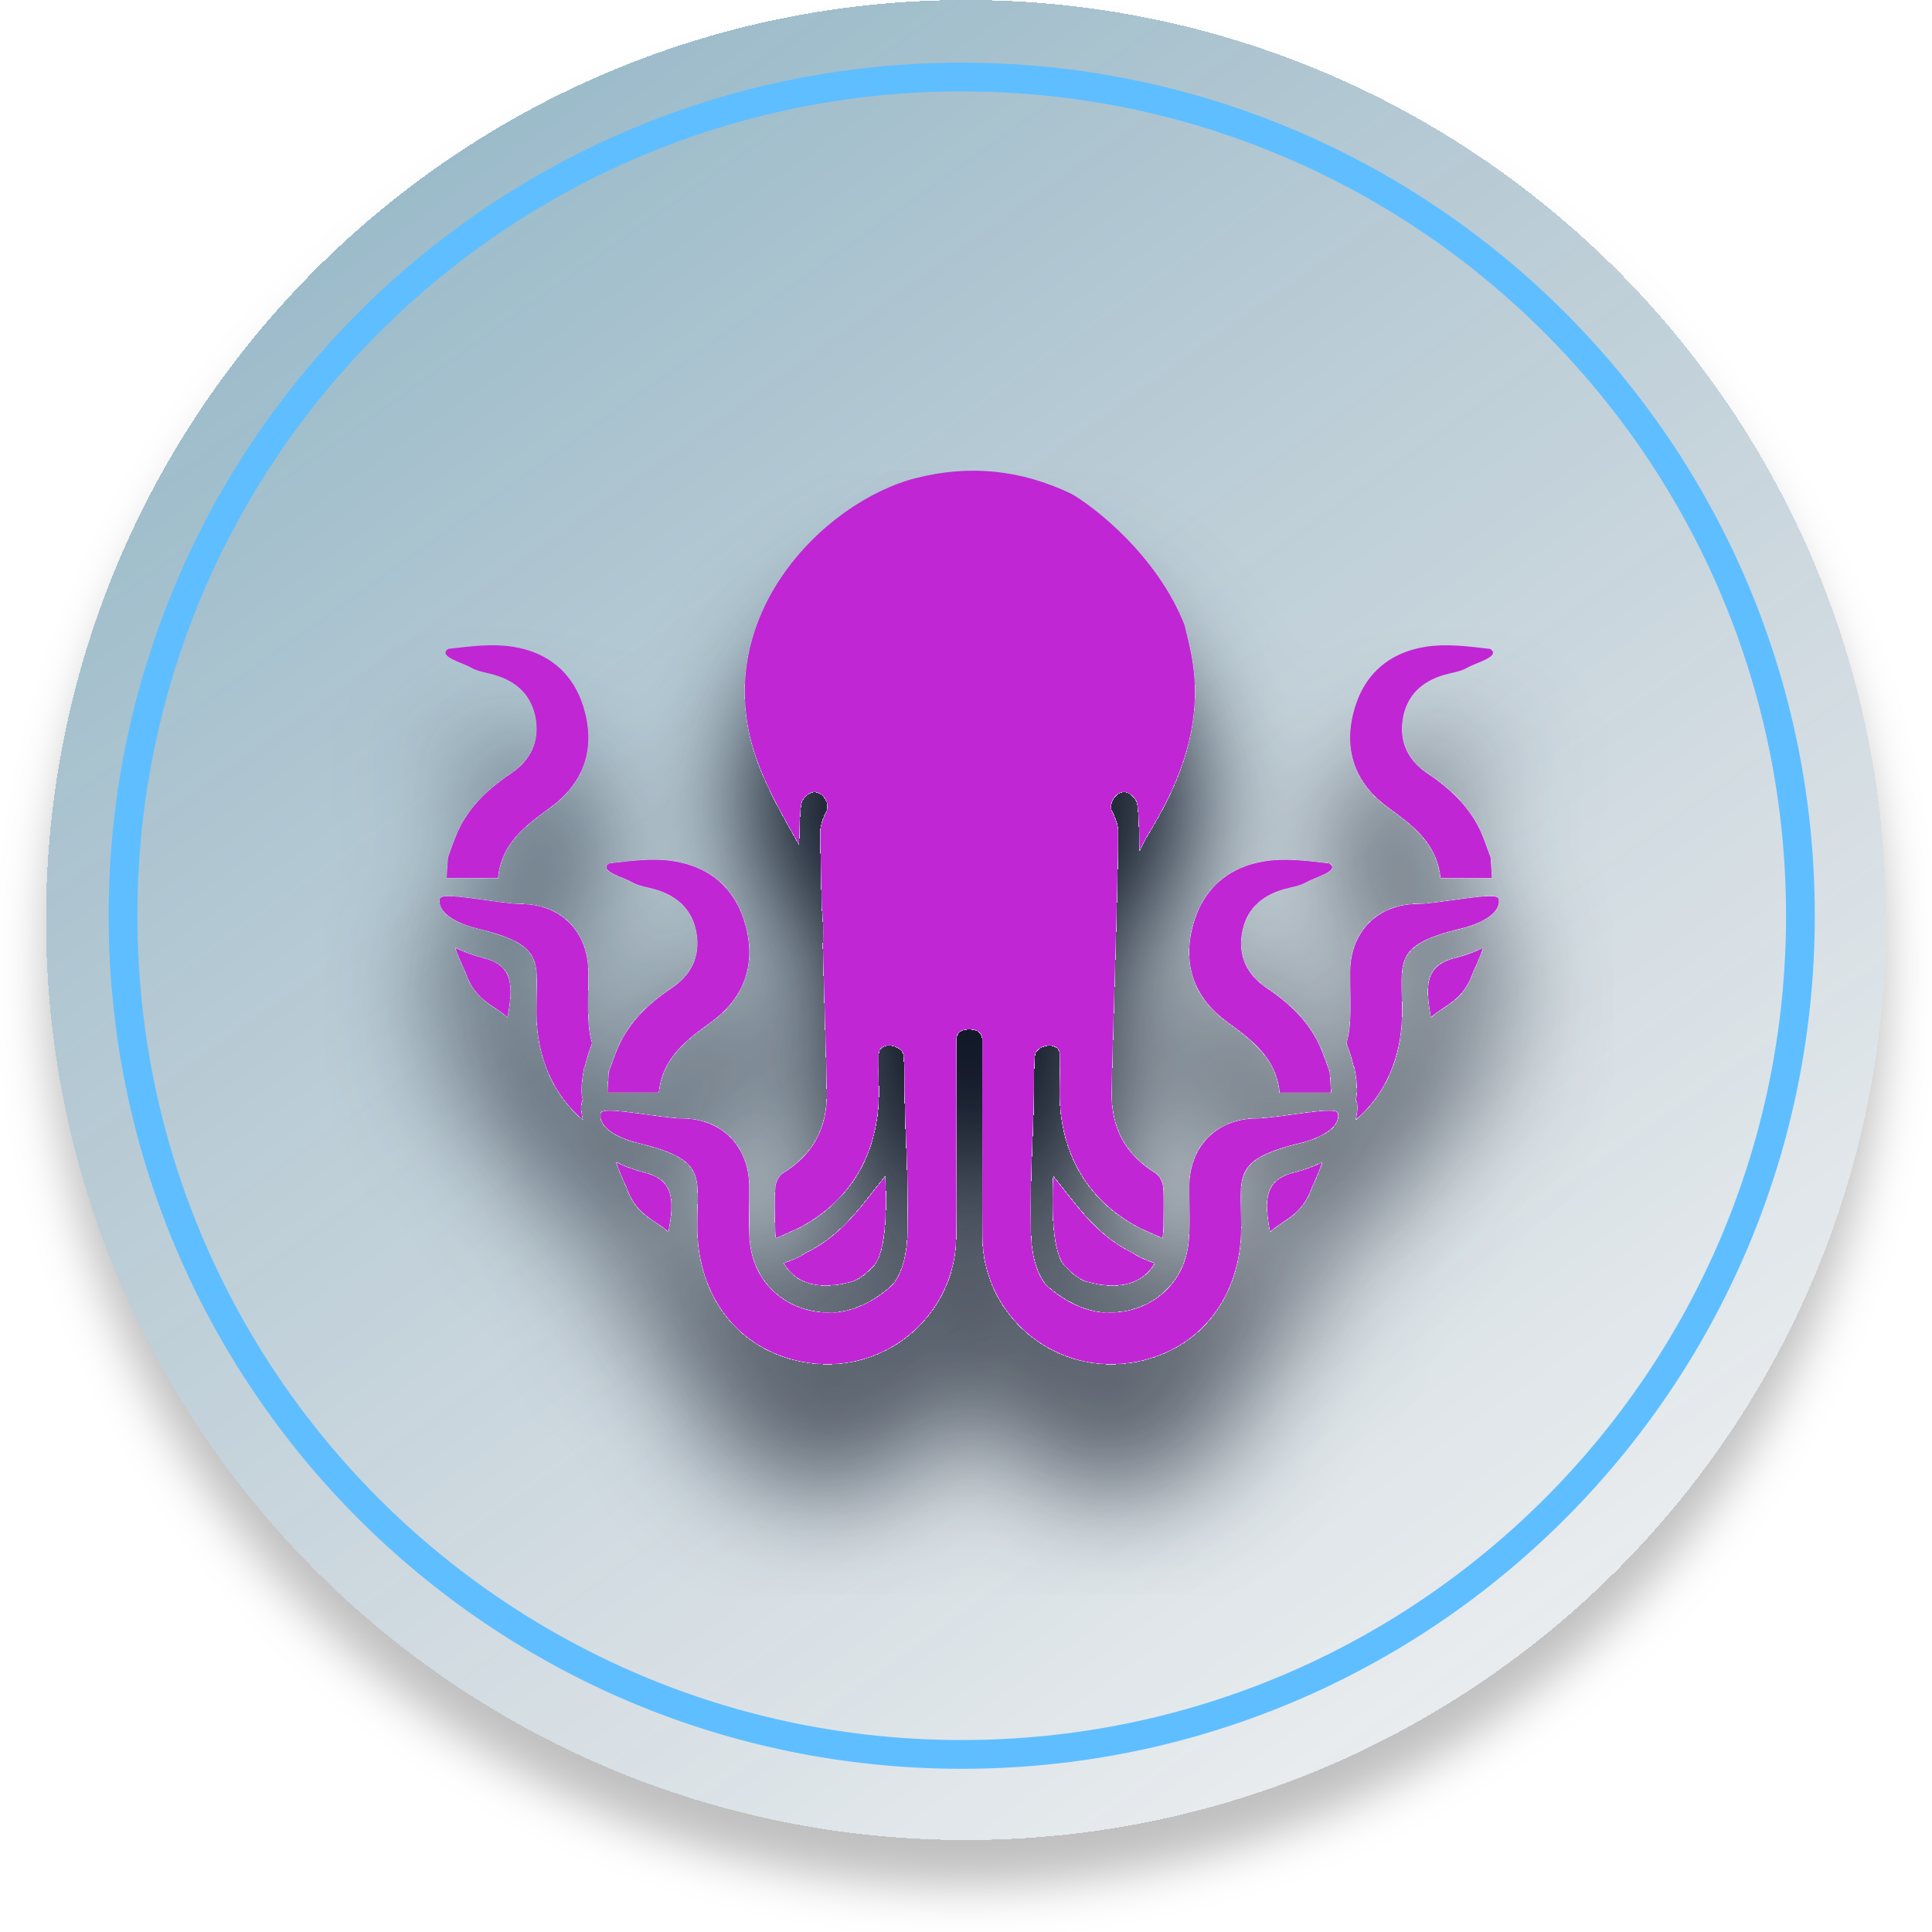
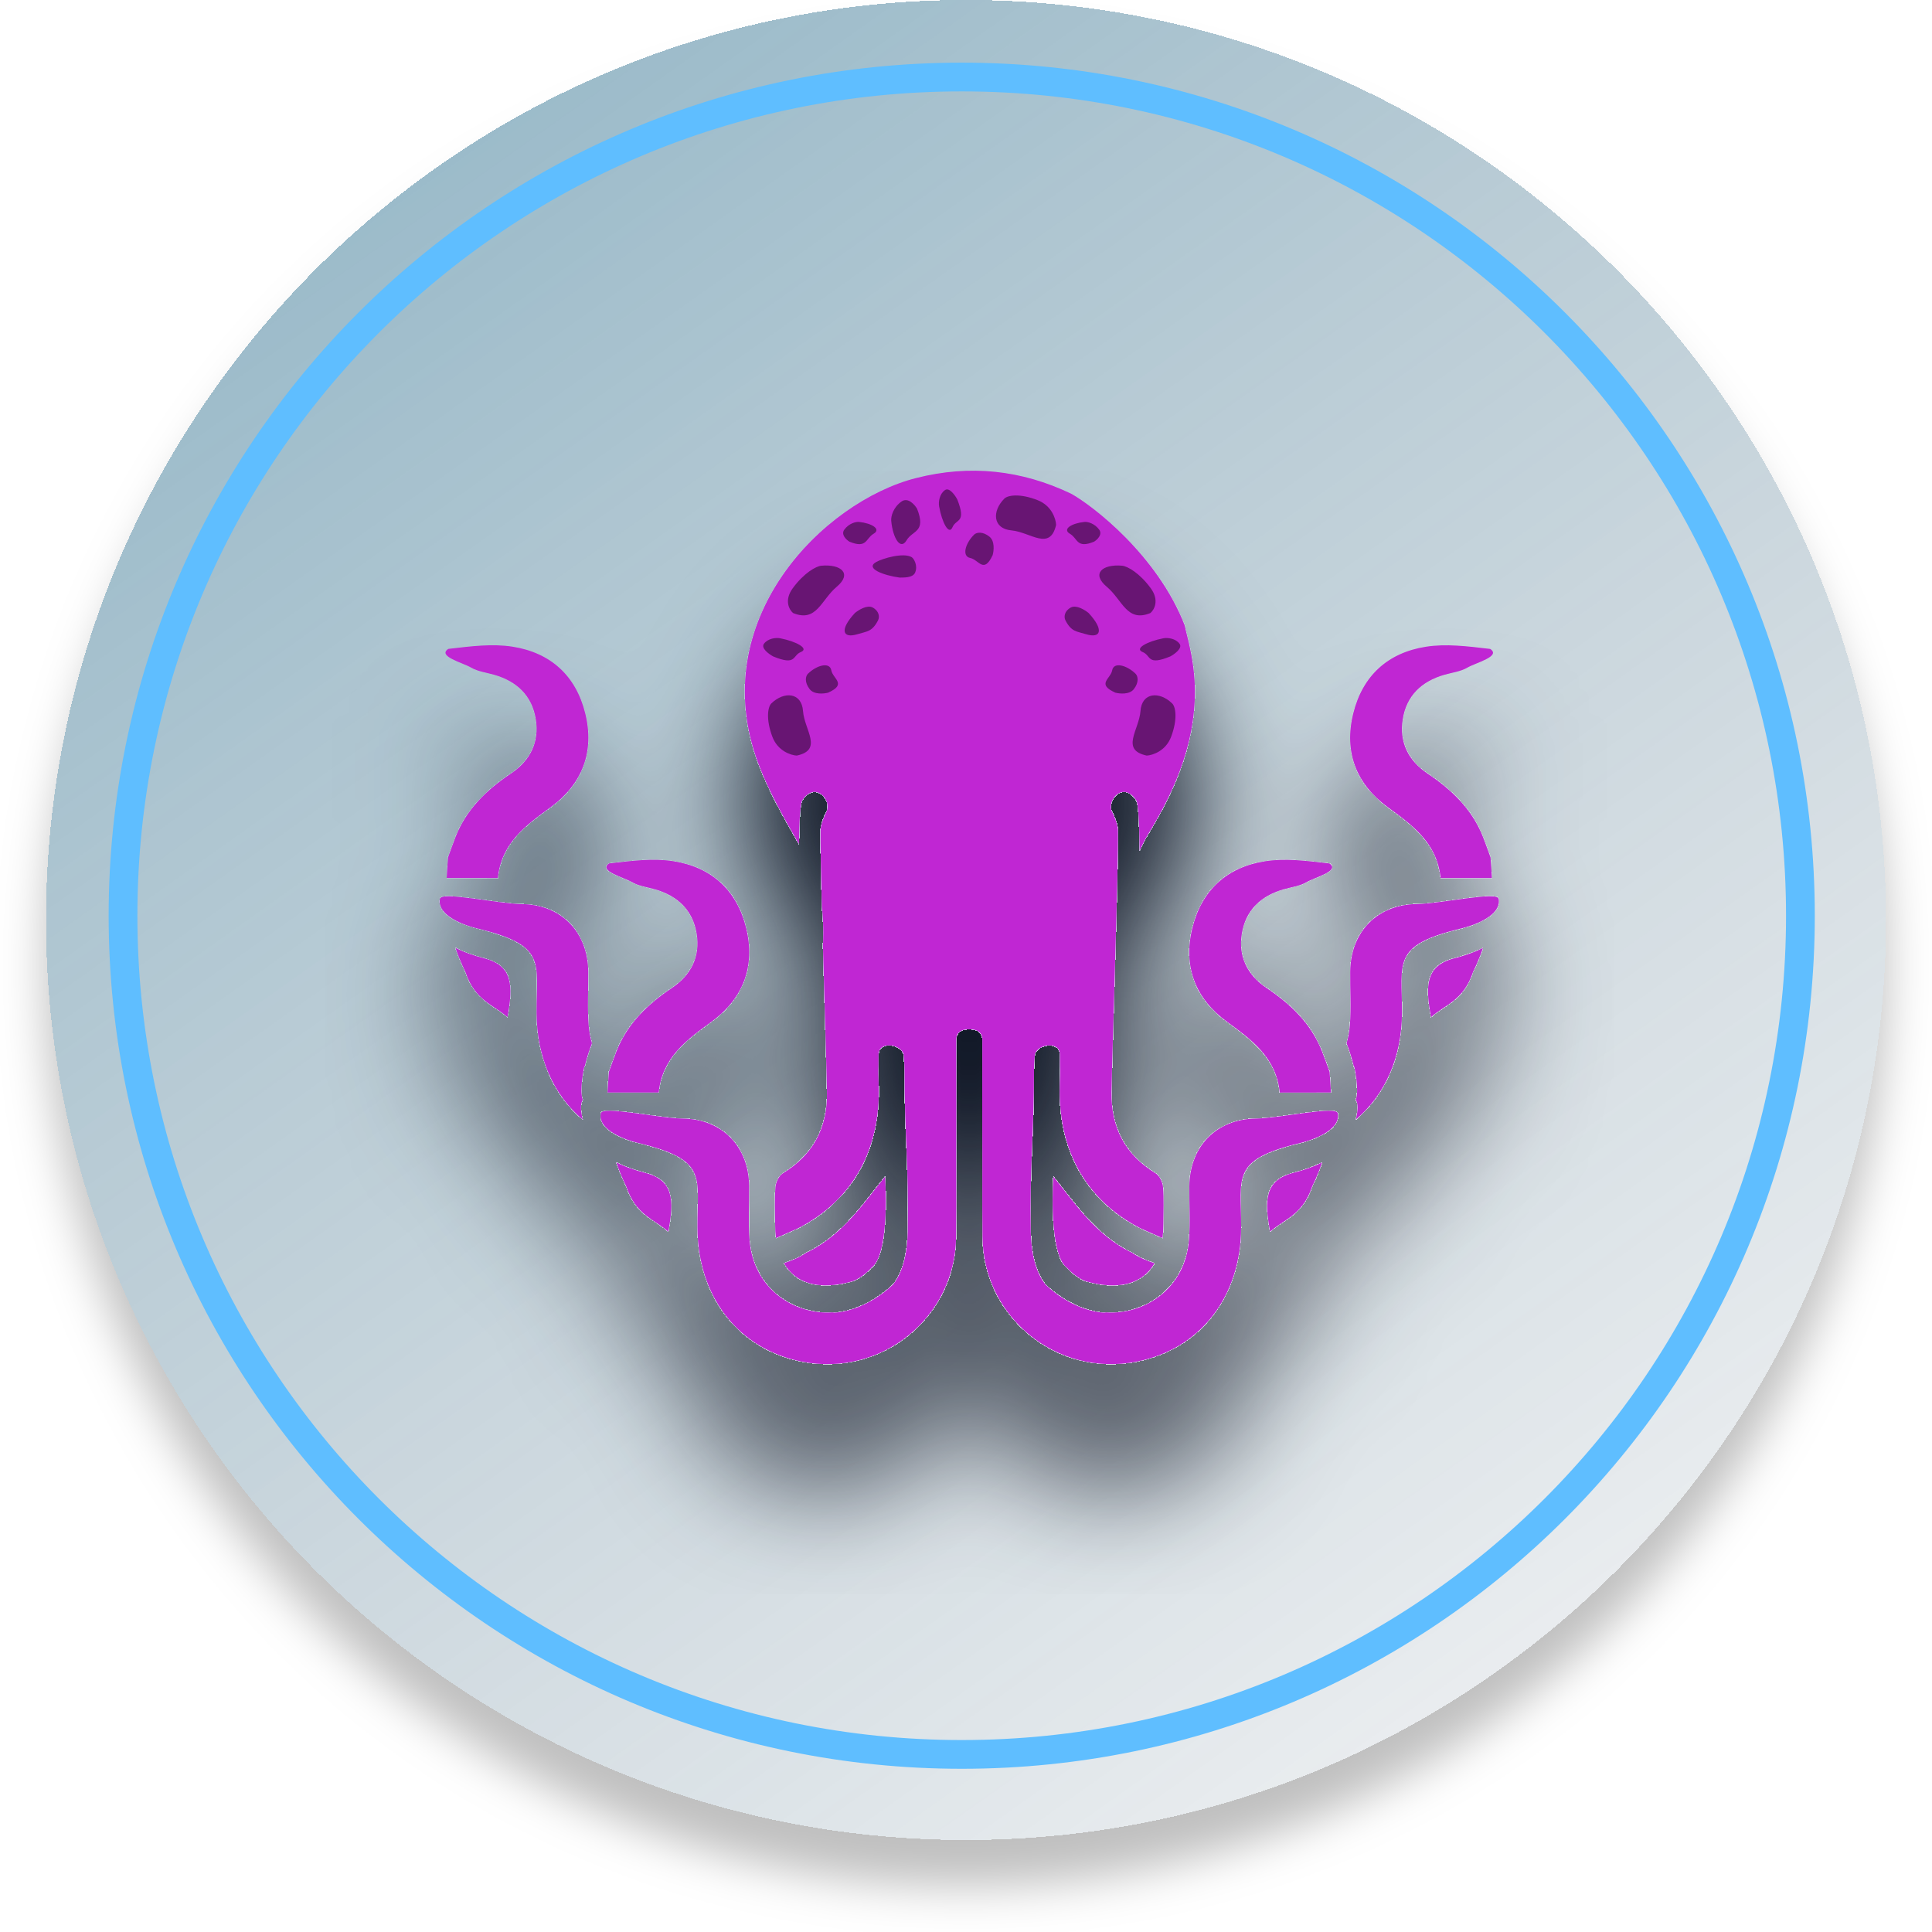
<svg xmlns="http://www.w3.org/2000/svg" width="168" height="168" viewBox="0 0 168 168" fill="none">
  <g filter="url(#filter0_bd_563_2775)">
    <path d="M84 160C128.183 160 164 124.183 164 80C164 35.817 128.183 0 84 0C39.817 0 4 35.817 4 80C4 124.183 39.817 160 84 160Z" fill="url(#paint0_linear_563_2775)" shape-rendering="crispEdges" />
  </g>
  <path d="M83.628 152.558C123.906 152.558 156.558 119.906 156.558 79.628C156.558 39.35 123.906 6.698 83.628 6.698C43.35 6.698 10.698 39.35 10.698 79.628C10.698 119.906 43.35 152.558 83.628 152.558Z" stroke="#5FBEFF" stroke-width="2.5" stroke-miterlimit="10" />
  <g filter="url(#filter1_d_563_2775)">
    <path d="M42.107 83.332C41.209 83.1 40.362 82.817 39.608 82.424C39.94 83.451 40.468 84.51 40.468 84.51C41.312 87.041 42.944 87.367 44.126 88.448C44.638 85.699 44.593 83.973 42.107 83.332Z" fill="#C026D3" />
-     <path d="M51.152 84.494C51.113 81.02 48.779 78.65 45.34 78.615C43.292 78.592 38.249 77.449 38.249 78.186C38.005 79.658 40.519 80.498 41.427 80.717C47.6 82.195 46.634 83.625 46.657 88.088C46.676 91.962 48.151 95.227 50.672 97.355C50.476 96.547 50.459 95.993 50.672 95.629C50.353 94.808 50.804 92.76 50.804 92.76C50.804 92.76 50.827 92.751 50.859 92.741C50.855 92.741 50.849 92.738 50.846 92.738C51.013 92.029 51.223 91.359 51.474 90.719C51.329 90.229 51.229 89.701 51.187 89.135C51.065 87.595 51.168 86.04 51.152 84.494Z" fill="#C026D3" />
-     <path d="M43.292 76.351C43.598 73.295 45.717 71.772 47.88 70.191C50.633 68.175 51.719 65.377 50.891 62.029C50.08 58.744 47.868 56.748 44.564 56.233C42.828 55.962 41.015 56.184 38.98 56.426C38.005 57.073 40.236 57.623 40.964 58.052C41.55 58.396 42.291 58.483 42.967 58.676C44.944 59.243 46.264 60.489 46.592 62.541C46.911 64.53 46.113 66.134 44.451 67.251C42.345 68.665 40.574 70.349 39.621 72.761C39.399 73.321 39.203 73.891 38.961 74.551C38.913 75.144 38.871 75.804 38.842 76.348C40.262 76.351 41.695 76.351 43.292 76.351Z" fill="#C026D3" />
+     <path d="M51.152 84.494C51.113 81.02 48.779 78.65 45.34 78.615C43.292 78.592 38.249 77.449 38.249 78.186C38.005 79.658 40.519 80.498 41.427 80.717C47.6 82.195 46.634 83.625 46.657 88.088C46.676 91.962 48.151 95.227 50.672 97.355C50.476 96.547 50.459 95.993 50.672 95.629C50.353 94.808 50.804 92.76 50.804 92.76C50.804 92.76 50.827 92.75 50.859 92.741C50.855 92.741 50.849 92.737 50.846 92.737C51.013 92.029 51.223 91.359 51.474 90.719C51.329 90.229 51.229 89.701 51.187 89.134C51.065 87.595 51.168 86.04 51.152 84.494Z" fill="#C026D3" />
+     <path d="M43.292 76.351C43.598 73.295 45.717 71.772 47.88 70.191C50.633 68.175 51.719 65.377 50.891 62.028C50.08 58.744 47.868 56.748 44.564 56.232C42.828 55.962 41.015 56.184 38.98 56.426C38.005 57.073 40.236 57.623 40.964 58.052C41.55 58.396 42.291 58.483 42.967 58.676C44.944 59.243 46.264 60.489 46.592 62.54C46.911 64.53 46.113 66.134 44.451 67.251C42.345 68.665 40.574 70.349 39.621 72.761C39.399 73.321 39.203 73.891 38.961 74.551C38.913 75.143 38.871 75.803 38.842 76.348C40.262 76.351 41.695 76.351 43.292 76.351Z" fill="#C026D3" />
    <path d="M56.094 101.985C55.196 101.754 54.349 101.47 53.596 101.077C53.928 102.105 54.456 103.164 54.456 103.164C55.299 105.695 56.932 106.02 58.114 107.102C58.626 104.352 58.584 102.626 56.094 101.985Z" fill="#C026D3" />
-     <path d="M115.735 95.005C115.706 94.46 115.664 93.8 115.616 93.208C115.375 92.548 115.175 91.978 114.956 91.418C114.003 89.006 112.232 87.322 110.126 85.908C108.465 84.791 107.663 83.187 107.985 81.197C108.313 79.146 109.633 77.9 111.61 77.333C112.283 77.14 113.024 77.053 113.613 76.709C114.341 76.28 116.576 75.73 115.597 75.082C113.565 74.841 111.752 74.619 110.013 74.889C106.706 75.404 104.497 77.401 103.686 80.685C102.855 84.034 103.94 86.832 106.697 88.848C108.857 90.429 110.976 91.952 111.285 95.008C112.876 95.005 114.309 95.001 115.735 95.005Z" fill="#C026D3" />
-     <path d="M57.279 95.004C57.585 91.949 59.704 90.425 61.868 88.844C64.621 86.829 65.706 84.031 64.879 80.682C64.067 77.397 61.855 75.401 58.551 74.886C56.816 74.615 55.003 74.838 52.968 75.079C51.992 75.726 54.224 76.277 54.951 76.705C55.538 77.05 56.278 77.137 56.954 77.33C58.931 77.897 60.252 79.143 60.58 81.194C60.899 83.184 60.1 84.787 58.439 85.905C56.333 87.318 54.562 89.002 53.609 91.414C53.386 91.974 53.19 92.544 52.949 93.204C52.9 93.797 52.858 94.457 52.83 95.001C54.249 95.001 55.686 95.004 57.279 95.004Z" fill="#C026D3" />
-     <path d="M124.436 88.448C125.617 87.367 127.25 87.041 128.094 84.51C128.094 84.51 128.622 83.454 128.953 82.424C128.2 82.817 127.353 83.1 126.455 83.332C123.969 83.973 123.924 85.699 124.436 88.448Z" fill="#C026D3" />
-     <path d="M125.598 58.68C126.271 58.486 127.012 58.4 127.601 58.055C128.329 57.627 130.563 57.076 129.584 56.429C127.553 56.187 125.74 55.965 124.001 56.236C120.694 56.751 118.485 58.747 117.674 62.032C116.843 65.38 117.928 68.179 120.684 70.194C122.845 71.775 124.964 73.299 125.273 76.354C126.87 76.354 128.303 76.351 129.729 76.354C129.7 75.81 129.659 75.15 129.61 74.558C129.369 73.897 129.169 73.327 128.95 72.767C127.997 70.355 126.226 68.671 124.12 67.258C122.459 66.14 121.657 64.537 121.979 62.547C122.301 60.492 123.618 59.25 125.598 58.68Z" fill="#C026D3" />
+     <path d="M115.735 95.004C115.706 94.46 115.664 93.8 115.616 93.208C115.375 92.548 115.175 91.978 114.956 91.417C114.003 89.006 112.232 87.322 110.126 85.908C108.465 84.791 107.663 83.187 107.985 81.197C108.313 79.146 109.633 77.9 111.61 77.333C112.283 77.14 113.024 77.053 113.613 76.708C114.341 76.28 116.576 75.73 115.597 75.082C113.565 74.841 111.752 74.619 110.013 74.889C106.706 75.404 104.497 77.401 103.686 80.685C102.855 84.034 103.94 86.832 106.697 88.848C108.857 90.429 110.976 91.952 111.285 95.008C112.876 95.004 114.309 95.001 115.735 95.004Z" fill="#C026D3" />
+     <path d="M57.279 95.004C57.585 91.949 59.704 90.426 61.868 88.845C64.621 86.829 65.706 84.031 64.879 80.682C64.067 77.397 61.855 75.401 58.551 74.886C56.816 74.615 55.003 74.838 52.968 75.079C51.992 75.726 54.224 76.277 54.951 76.705C55.538 77.05 56.278 77.137 56.954 77.33C58.931 77.897 60.252 79.143 60.58 81.194C60.899 83.184 60.1 84.787 58.439 85.905C56.333 87.318 54.562 89.002 53.609 91.414C53.386 91.975 53.19 92.544 52.949 93.204C52.9 93.797 52.858 94.457 52.83 95.001C54.249 95.001 55.686 95.004 57.279 95.004Z" fill="#C026D3" />
+     <path d="M124.436 88.448C125.618 87.367 127.25 87.041 128.094 84.51C128.094 84.51 128.622 83.454 128.953 82.424C128.2 82.817 127.353 83.1 126.455 83.332C123.969 83.973 123.924 85.699 124.436 88.448Z" fill="#C026D3" />
+     <path d="M125.598 58.679C126.271 58.486 127.012 58.399 127.601 58.055C128.329 57.627 130.563 57.076 129.585 56.429C127.553 56.187 125.74 55.965 124.001 56.236C120.694 56.751 118.485 58.747 117.674 62.032C116.843 65.38 117.928 68.178 120.685 70.194C122.845 71.775 124.964 73.298 125.273 76.354C126.87 76.354 128.303 76.351 129.73 76.354C129.701 75.81 129.659 75.15 129.61 74.557C129.369 73.897 129.169 73.327 128.95 72.767C127.997 70.355 126.226 68.671 124.12 67.258C122.459 66.14 121.657 64.537 121.979 62.547C122.301 60.492 123.618 59.249 125.598 58.679Z" fill="#C026D3" />
    <path d="M123.222 78.611C119.78 78.65 117.448 81.017 117.41 84.491C117.394 86.037 117.497 87.592 117.381 89.131C117.339 89.698 117.236 90.223 117.094 90.715C117.345 91.356 117.555 92.026 117.722 92.734C117.719 92.734 117.712 92.738 117.709 92.738C117.741 92.747 117.764 92.757 117.764 92.757C117.764 92.757 118.218 94.805 117.896 95.626C118.112 95.99 118.092 96.547 117.896 97.352C120.417 95.223 121.892 91.962 121.911 88.085C121.934 83.625 120.965 82.192 127.141 80.714C128.045 80.498 130.563 79.655 130.319 78.183C130.316 77.449 125.27 78.589 123.222 78.611Z" fill="#C026D3" />
    <path d="M110.445 107.102C111.627 106.02 113.259 105.695 114.103 103.164C114.103 103.164 114.631 102.108 114.963 101.077C114.209 101.47 113.362 101.754 112.464 101.985C109.978 102.626 109.936 104.352 110.445 107.102Z" fill="#C026D3" />
    <path d="M109.234 97.265C105.792 97.303 103.461 99.67 103.422 103.145C103.406 104.69 103.509 106.245 103.393 107.785C103.055 112.257 99.291 114.35 96.183 114.118C96.093 114.141 95.974 114.147 95.82 114.131C93.005 113.851 90.909 111.697 90.909 111.697C89.914 110.473 89.656 108.525 89.631 107.099C89.531 101.248 89.908 98.752 89.914 92.898C89.914 92.493 89.962 92.09 89.988 91.688C90.194 90.786 92.165 90.503 92.168 91.688C92.168 93.749 92.22 92.374 92.158 94.373C91.994 99.818 94.303 104.317 99.197 106.819L101.087 107.659C101.136 107.279 101.162 106.88 101.162 106.452C101.162 105.373 101.223 104.291 101.133 103.219C101.097 102.797 100.827 102.237 100.485 102.027C97.842 100.408 96.612 98.076 96.653 94.995C96.692 91.994 97.265 75.211 97.211 72.213C97.201 71.682 96.873 70.932 96.692 70.574C96.203 69.592 97.674 67.876 98.805 69.592C98.995 69.882 99.075 71.666 99.097 73.978C99.326 73.456 99.577 72.96 99.854 72.506C102.363 68.398 104.159 64.057 103.873 59.13C103.786 57.643 103.461 56.152 103.087 54.703C103.058 54.59 103.036 54.481 103.013 54.371C100.656 48.305 95.066 44 93.147 42.931C88.813 40.86 84.344 40.38 79.658 41.569C71.596 43.613 61.282 53.904 65.922 66.34C66.836 68.794 68.16 71.099 69.474 73.398C69.502 71.373 69.586 69.856 69.76 69.592C70.89 67.873 72.362 69.592 71.872 70.574C71.695 70.932 71.364 71.682 71.354 72.213C71.335 73.218 71.389 75.778 71.467 78.843C71.663 80.588 71.567 82.067 71.567 82.067C71.563 82.057 71.557 82.047 71.554 82.037C71.705 87.463 71.888 93.337 71.911 94.995C71.953 98.076 70.723 100.408 68.079 102.027C67.738 102.237 67.467 102.797 67.432 103.219C67.342 104.288 67.4 105.373 67.403 106.452C67.403 106.88 67.429 107.282 67.477 107.659L69.367 106.819C74.262 104.317 76.57 99.818 76.406 94.373C76.345 92.374 76.397 93.749 76.397 91.688C76.4 90.503 78.367 90.786 78.576 91.688C78.602 92.09 78.65 92.496 78.65 92.898C78.654 98.752 79.034 101.248 78.934 107.099C78.908 108.525 78.654 110.473 77.656 111.697C77.656 111.697 75.556 113.848 72.745 114.131C72.591 114.147 72.471 114.141 72.381 114.118C69.277 114.347 65.513 112.257 65.172 107.785C65.056 106.245 65.159 104.693 65.143 103.145C65.104 99.67 62.77 97.3 59.331 97.265C57.283 97.242 52.24 96.099 52.24 96.837C51.995 98.308 54.51 99.149 55.418 99.368C61.591 100.846 60.625 102.275 60.648 106.738C60.676 112.766 64.222 117.329 69.76 118.407C76.644 119.75 83.068 114.566 83.136 107.54C83.146 106.613 83.152 105.733 83.155 104.88C83.142 101.773 83.152 99.165 83.159 96.147C83.155 94.608 83.152 93.005 83.152 91.227C83.152 90.954 83.152 90.68 83.152 90.313C83.152 90.249 83.165 90.187 83.184 90.129C83.287 89.662 83.783 89.476 84.285 89.508C84.785 89.479 85.281 89.662 85.387 90.129C85.406 90.187 85.419 90.249 85.419 90.313C85.419 90.68 85.419 90.954 85.419 91.227C85.419 93.002 85.416 94.608 85.412 96.147C85.419 99.165 85.425 101.773 85.416 104.88C85.419 105.73 85.425 106.609 85.435 107.54C85.503 114.566 91.927 119.75 98.811 118.407C104.353 117.329 107.898 112.766 107.924 106.738C107.946 102.278 106.977 100.846 113.153 99.368C114.058 99.152 116.576 98.308 116.331 96.837C116.325 96.099 111.279 97.242 109.234 97.265Z" fill="#C026D3" />
+     <path d="M67.164 64.069C67.63 65.305 68.77 65.674 69.282 65.703C71.601 65.209 69.946 63.475 69.828 61.831C69.709 60.188 68.173 60.098 67.073 61.167C66.768 61.464 66.582 62.524 67.164 64.069Z" fill="#681573" />
+     <path d="M66.427 55.985C66.153 56.36 66.848 56.87 67.229 57.078C69.278 57.924 68.886 57 69.637 56.7C70.388 56.4 69.244 55.776 67.844 55.503C67.456 55.427 66.768 55.516 66.427 55.985Z" fill="#681573" />
+     <path d="M75.875 52.822C75.41 52.576 74.66 53.039 74.343 53.302C73 54.741 73.235 55.56 74.577 55.144C75.363 54.9 75.84 54.952 76.355 53.935C76.498 53.653 76.457 53.129 75.875 52.822Z" fill="#681573" />
+     <path d="M73.418 46.058C73.109 46.481 73.584 46.929 73.859 47.1C75.399 47.735 75.265 46.82 75.958 46.418C76.651 46.016 75.824 45.503 74.708 45.386C74.398 45.354 73.803 45.529 73.418 46.058Z" fill="#681573" />
+     <path d="M70.411 59.932C70.788 60.411 71.632 60.332 72.007 60.233C73.684 59.485 72.424 59.035 72.287 58.286C72.151 57.537 71.027 57.836 70.257 58.584C70.043 58.791 69.939 59.332 70.411 59.932Z" fill="#681573" />
+     <path d="M68.932 51.155C68.165 52.207 68.633 53.028 68.963 53.307C71.013 54.152 71.391 52.169 72.759 51.023C74.128 49.876 73.138 49.04 71.429 49.191C70.955 49.232 69.891 49.839 68.932 51.155Z" fill="#681573" />
+     <path d="M101.836 64.069C101.37 65.305 100.229 65.674 99.717 65.703C97.399 65.209 99.054 63.475 99.172 61.831C99.291 60.188 100.827 60.098 101.927 61.167C102.232 61.464 102.418 62.524 101.836 64.069Z" fill="#681573" />
+     <path d="M102.573 55.985C102.846 56.36 102.152 56.87 101.77 57.078C99.721 57.924 100.114 57 99.363 56.7C98.612 56.4 99.756 55.776 101.156 55.503C101.544 55.427 102.232 55.516 102.573 55.985Z" fill="#681573" />
+     <path d="M93.124 52.822C93.59 52.576 94.34 53.039 94.657 53.302C96 54.741 95.765 55.56 94.423 55.144C93.637 54.9 93.159 54.952 92.644 53.935C92.501 53.653 92.543 53.129 93.124 52.822Z" fill="#681573" />
+     <path d="M95.582 46.058C95.89 46.481 95.416 46.929 95.14 47.1C93.601 47.735 93.735 46.82 93.042 46.418C92.349 46.016 93.176 45.503 94.292 45.386C94.602 45.354 95.197 45.529 95.582 46.058Z" fill="#681573" />
+     <path d="M98.589 59.932C98.211 60.411 97.367 60.332 96.993 60.233C95.316 59.485 96.576 59.035 96.712 58.286C96.849 57.537 97.973 57.836 98.743 58.584C98.957 58.791 99.06 59.332 98.589 59.932Z" fill="#681573" />
+     <path d="M100.068 51.155C100.835 52.207 100.366 53.028 100.036 53.307C97.987 54.152 97.609 52.169 96.24 51.023C94.872 49.876 95.862 49.04 97.571 49.191C98.044 49.232 99.109 49.839 100.068 51.155Z" fill="#681573" />
+     <path d="M90.238 43.497C91.466 43.984 91.814 45.132 91.835 45.644C91.3 47.953 89.596 46.269 87.954 46.121C86.312 45.974 86.25 44.437 87.338 43.355C87.64 43.056 88.703 42.889 90.238 43.497Z" fill="#681573" />
+     <path d="M82.168 42.619C82.548 42.352 83.046 43.056 83.247 43.441C84.056 45.504 83.139 45.095 82.827 45.841C82.514 46.587 81.91 45.432 81.661 44.027C81.593 43.638 81.694 42.952 82.168 42.619Z" fill="#681573" />
+     <path d="M79.576 49.789C79.37 50.273 78.526 50.213 78.229 50.225C76.853 50.036 75.188 49.436 76.19 48.871C76.778 48.539 78.578 48.031 79.275 48.448C79.469 48.563 79.833 49.184 79.576 49.789Z" fill="#681573" />
+     <path d="M86.045 46.672C86.517 47.057 86.424 47.9 86.317 48.273C85.541 49.937 85.113 48.668 84.366 48.519C83.62 48.37 83.938 47.251 84.7 46.494C84.911 46.283 85.454 46.19 86.045 46.672Z" fill="#681573" />
+     <path d="M78.391 43.61C78.947 43.22 79.526 43.866 79.746 44.238C80.555 46.302 79.362 46.087 78.829 46.988C78.295 47.889 77.636 46.773 77.498 45.29C77.459 44.879 77.695 44.099 78.391 43.61Z" fill="#681573" />
    <path d="M98.373 108.905C95.256 107.382 93.43 104.571 91.598 102.32C91.463 104.513 91.453 108.902 92.626 110.103C92.658 110.129 92.69 110.161 92.725 110.196C92.751 110.2 92.854 110.306 93.005 110.477C93.856 111.278 94.483 111.433 94.483 111.433C97.32 112.225 99.362 111.626 100.395 109.849C99.742 109.636 98.972 109.324 98.383 108.892C98.38 108.896 98.376 108.899 98.373 108.905Z" fill="#C026D3" />
-     <path d="M74.078 111.43C74.078 111.43 74.706 111.275 75.556 110.473C75.708 110.306 75.811 110.196 75.836 110.193C75.869 110.158 75.904 110.129 75.936 110.1C77.108 108.899 77.099 104.51 76.963 102.317C75.135 104.568 73.305 107.379 70.189 108.902C70.185 108.896 70.182 108.889 70.179 108.886C69.59 109.317 68.82 109.633 68.166 109.842C69.2 111.626 71.242 112.222 74.078 111.43Z" fill="#C026D3" />
+     <path d="M74.078 111.43C74.078 111.43 74.706 111.275 75.556 110.473C75.707 110.306 75.811 110.196 75.836 110.193C75.868 110.158 75.904 110.129 75.936 110.1C77.108 108.899 77.099 104.51 76.963 102.317C75.134 104.568 73.305 107.379 70.188 108.902C70.185 108.896 70.182 108.889 70.179 108.886C69.59 109.317 68.82 109.633 68.166 109.842C69.2 111.626 71.241 112.222 74.078 111.43Z" fill="#C026D3" />
  </g>
  <defs>
    <filter id="filter0_bd_563_2775" x="-36" y="-40" width="240" height="240" filterUnits="userSpaceOnUse" color-interpolation-filters="sRGB">
      <feFlood flood-opacity="0" result="BackgroundImageFix" />
      <feGaussianBlur in="BackgroundImage" stdDeviation="20" />
      <feComposite in2="SourceAlpha" operator="in" result="effect1_backgroundBlur_563_2775" />
      <feColorMatrix in="SourceAlpha" type="matrix" values="0 0 0 0 0 0 0 0 0 0 0 0 0 0 0 0 0 0 127 0" result="hardAlpha" />
      <feOffset dy="4" />
      <feGaussianBlur stdDeviation="2" />
      <feComposite in2="hardAlpha" operator="out" />
      <feColorMatrix type="matrix" values="0 0 0 0 0 0 0 0 0 0 0 0 0 0 0 0 0 0 0.25 0" />
      <feBlend mode="normal" in2="effect1_backgroundBlur_563_2775" result="effect2_dropShadow_563_2775" />
      <feBlend mode="normal" in="SourceGraphic" in2="effect2_dropShadow_563_2775" result="shape" />
    </filter>
    <filter id="filter1_d_563_2775" x="28.233" y="40.93" width="112.103" height="97.69" filterUnits="userSpaceOnUse" color-interpolation-filters="sRGB">
      <feFlood flood-opacity="0" result="BackgroundImageFix" />
      <feColorMatrix in="SourceAlpha" type="matrix" values="0 0 0 0 0 0 0 0 0 0 0 0 0 0 0 0 0 0 127 0" result="hardAlpha" />
      <feOffset dy="10" />
      <feGaussianBlur stdDeviation="5" />
      <feComposite in2="hardAlpha" operator="out" />
      <feColorMatrix type="matrix" values="0 0 0 0 0.067 0 0 0 0 0.094 0 0 0 0 0.153 0 0 0 1 0" />
      <feBlend mode="normal" in2="BackgroundImageFix" result="effect1_dropShadow_563_2775" />
      <feBlend mode="normal" in="SourceGraphic" in2="effect1_dropShadow_563_2775" result="shape" />
    </filter>
    <linearGradient id="paint0_linear_563_2775" x1="37.337" y1="9.161" x2="132.984" y2="144.003" gradientUnits="userSpaceOnUse">
      <stop stop-color="#0DCAF0" />
      <stop offset="0" stop-color="#005278" stop-opacity="0.4" />
      <stop offset="1" stop-color="#234761" stop-opacity="0.1" />
    </linearGradient>
  </defs>
</svg>
